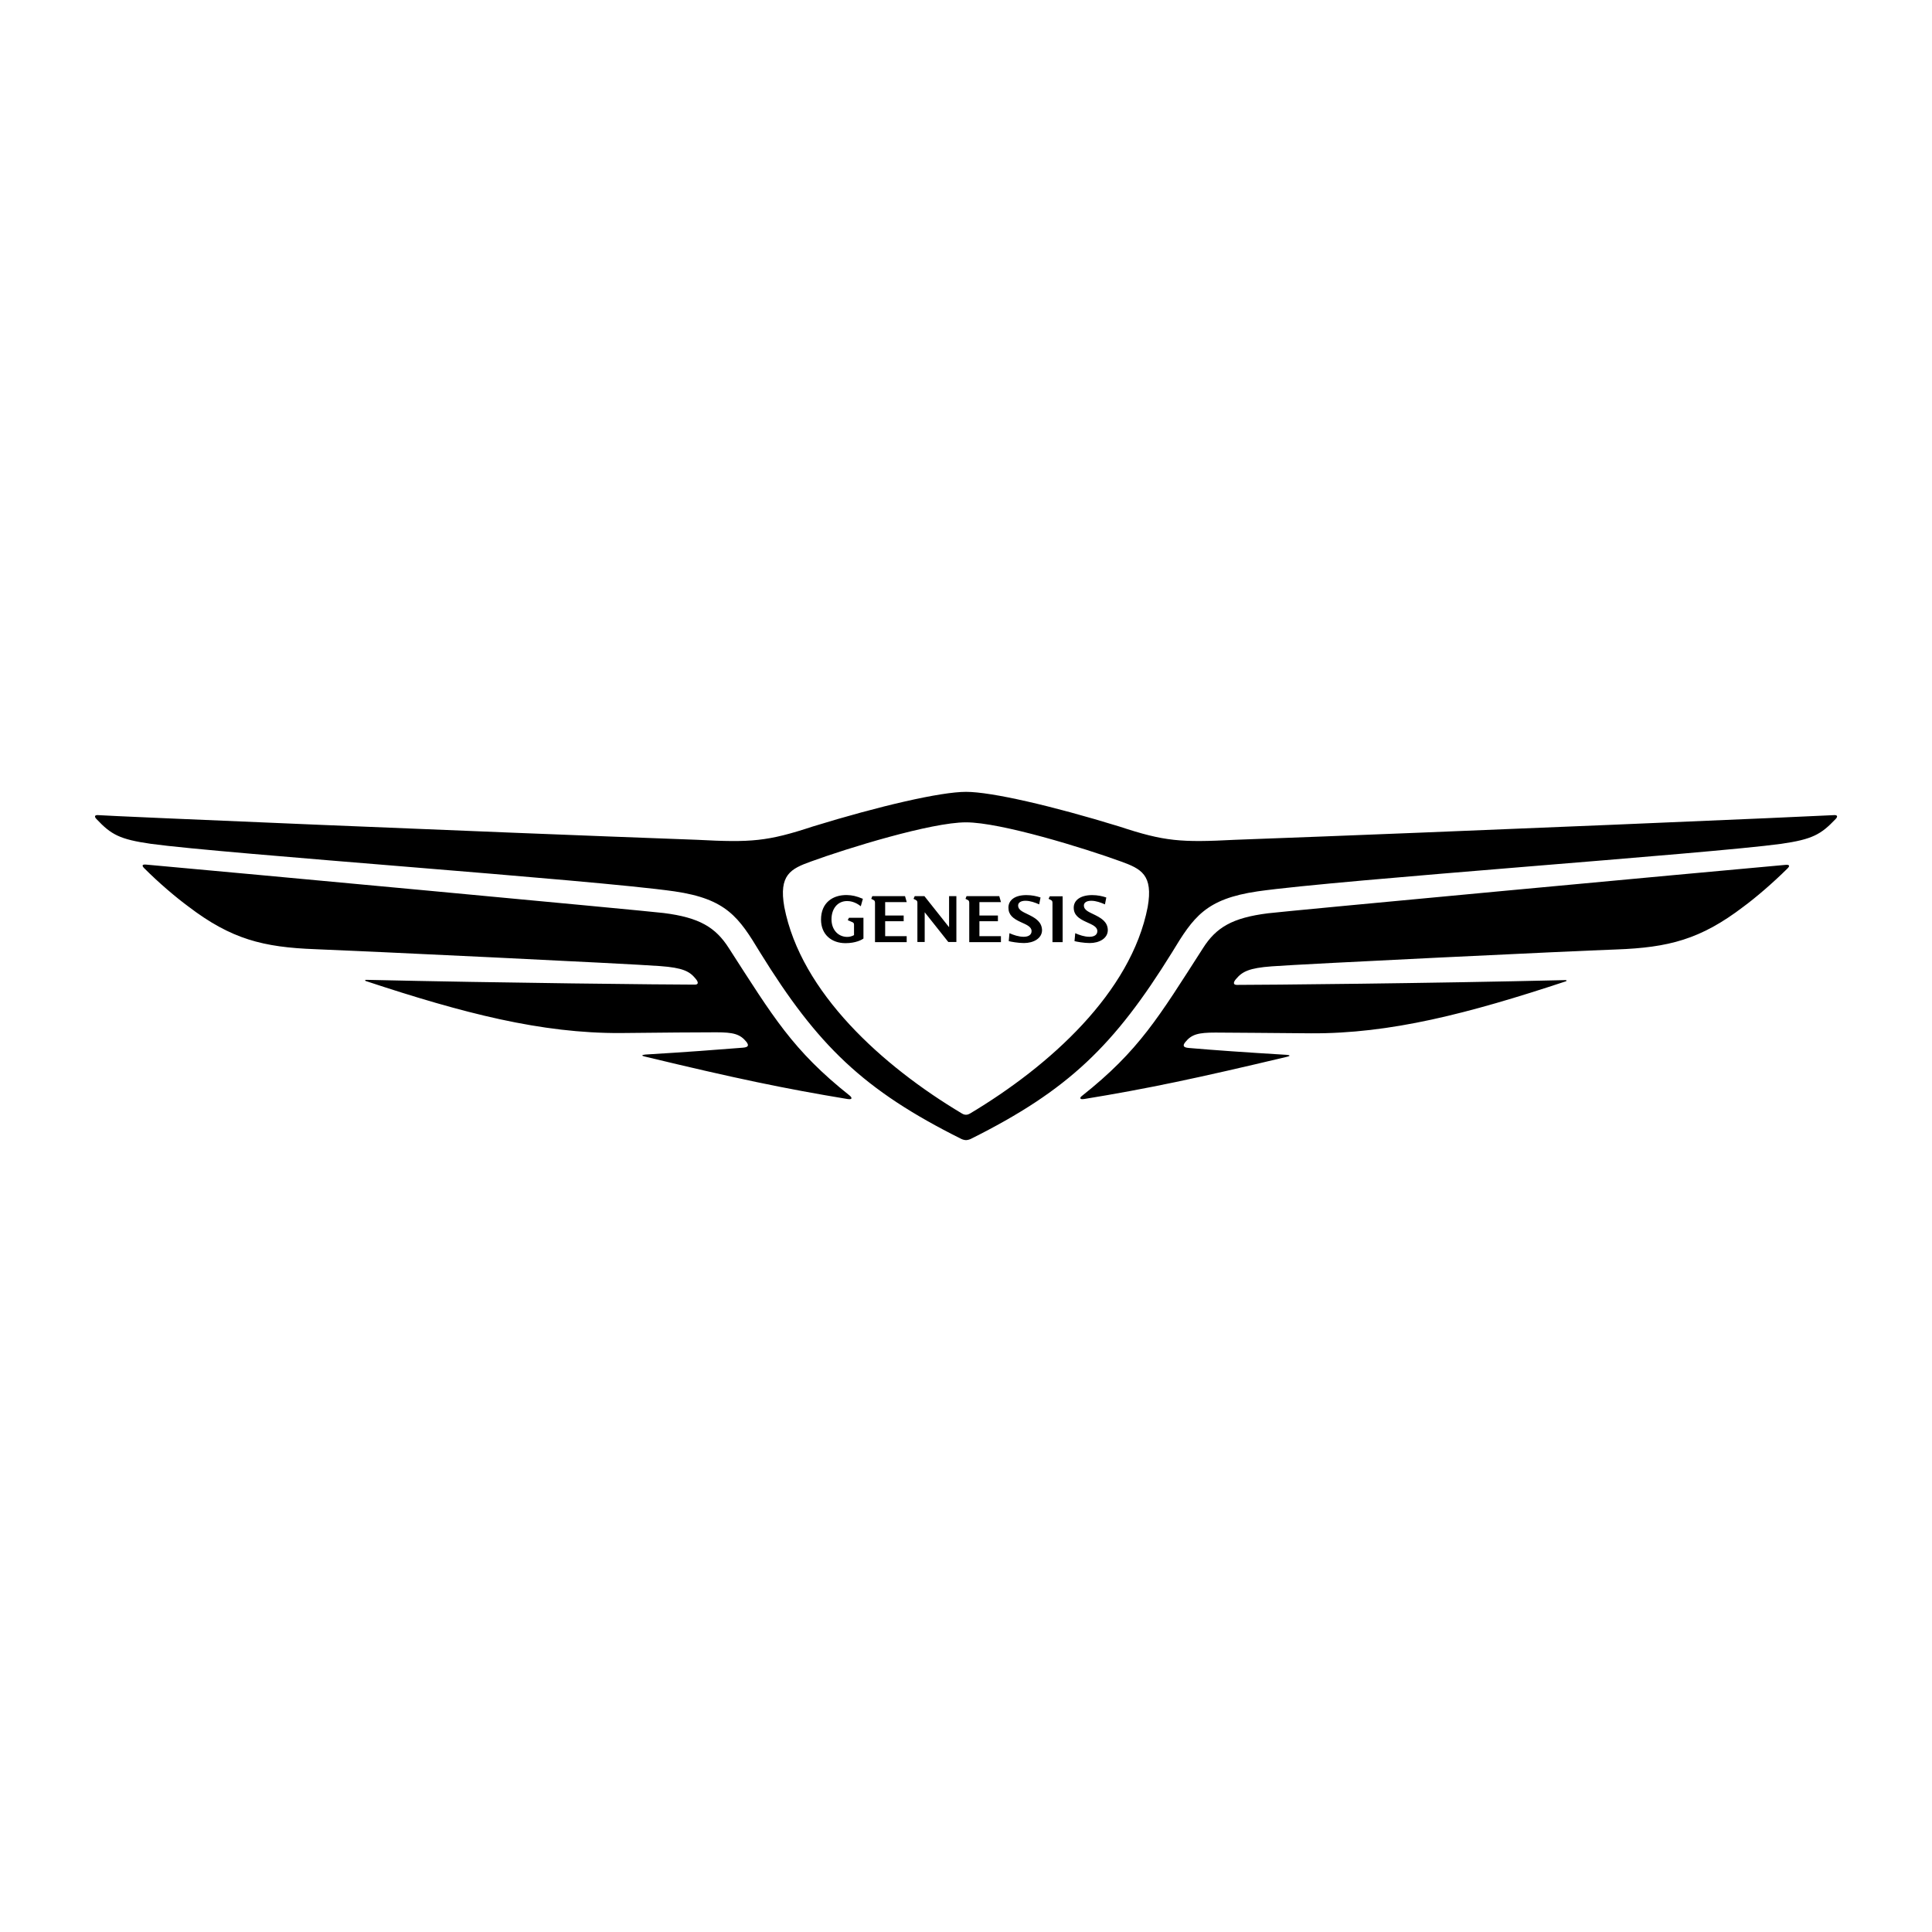
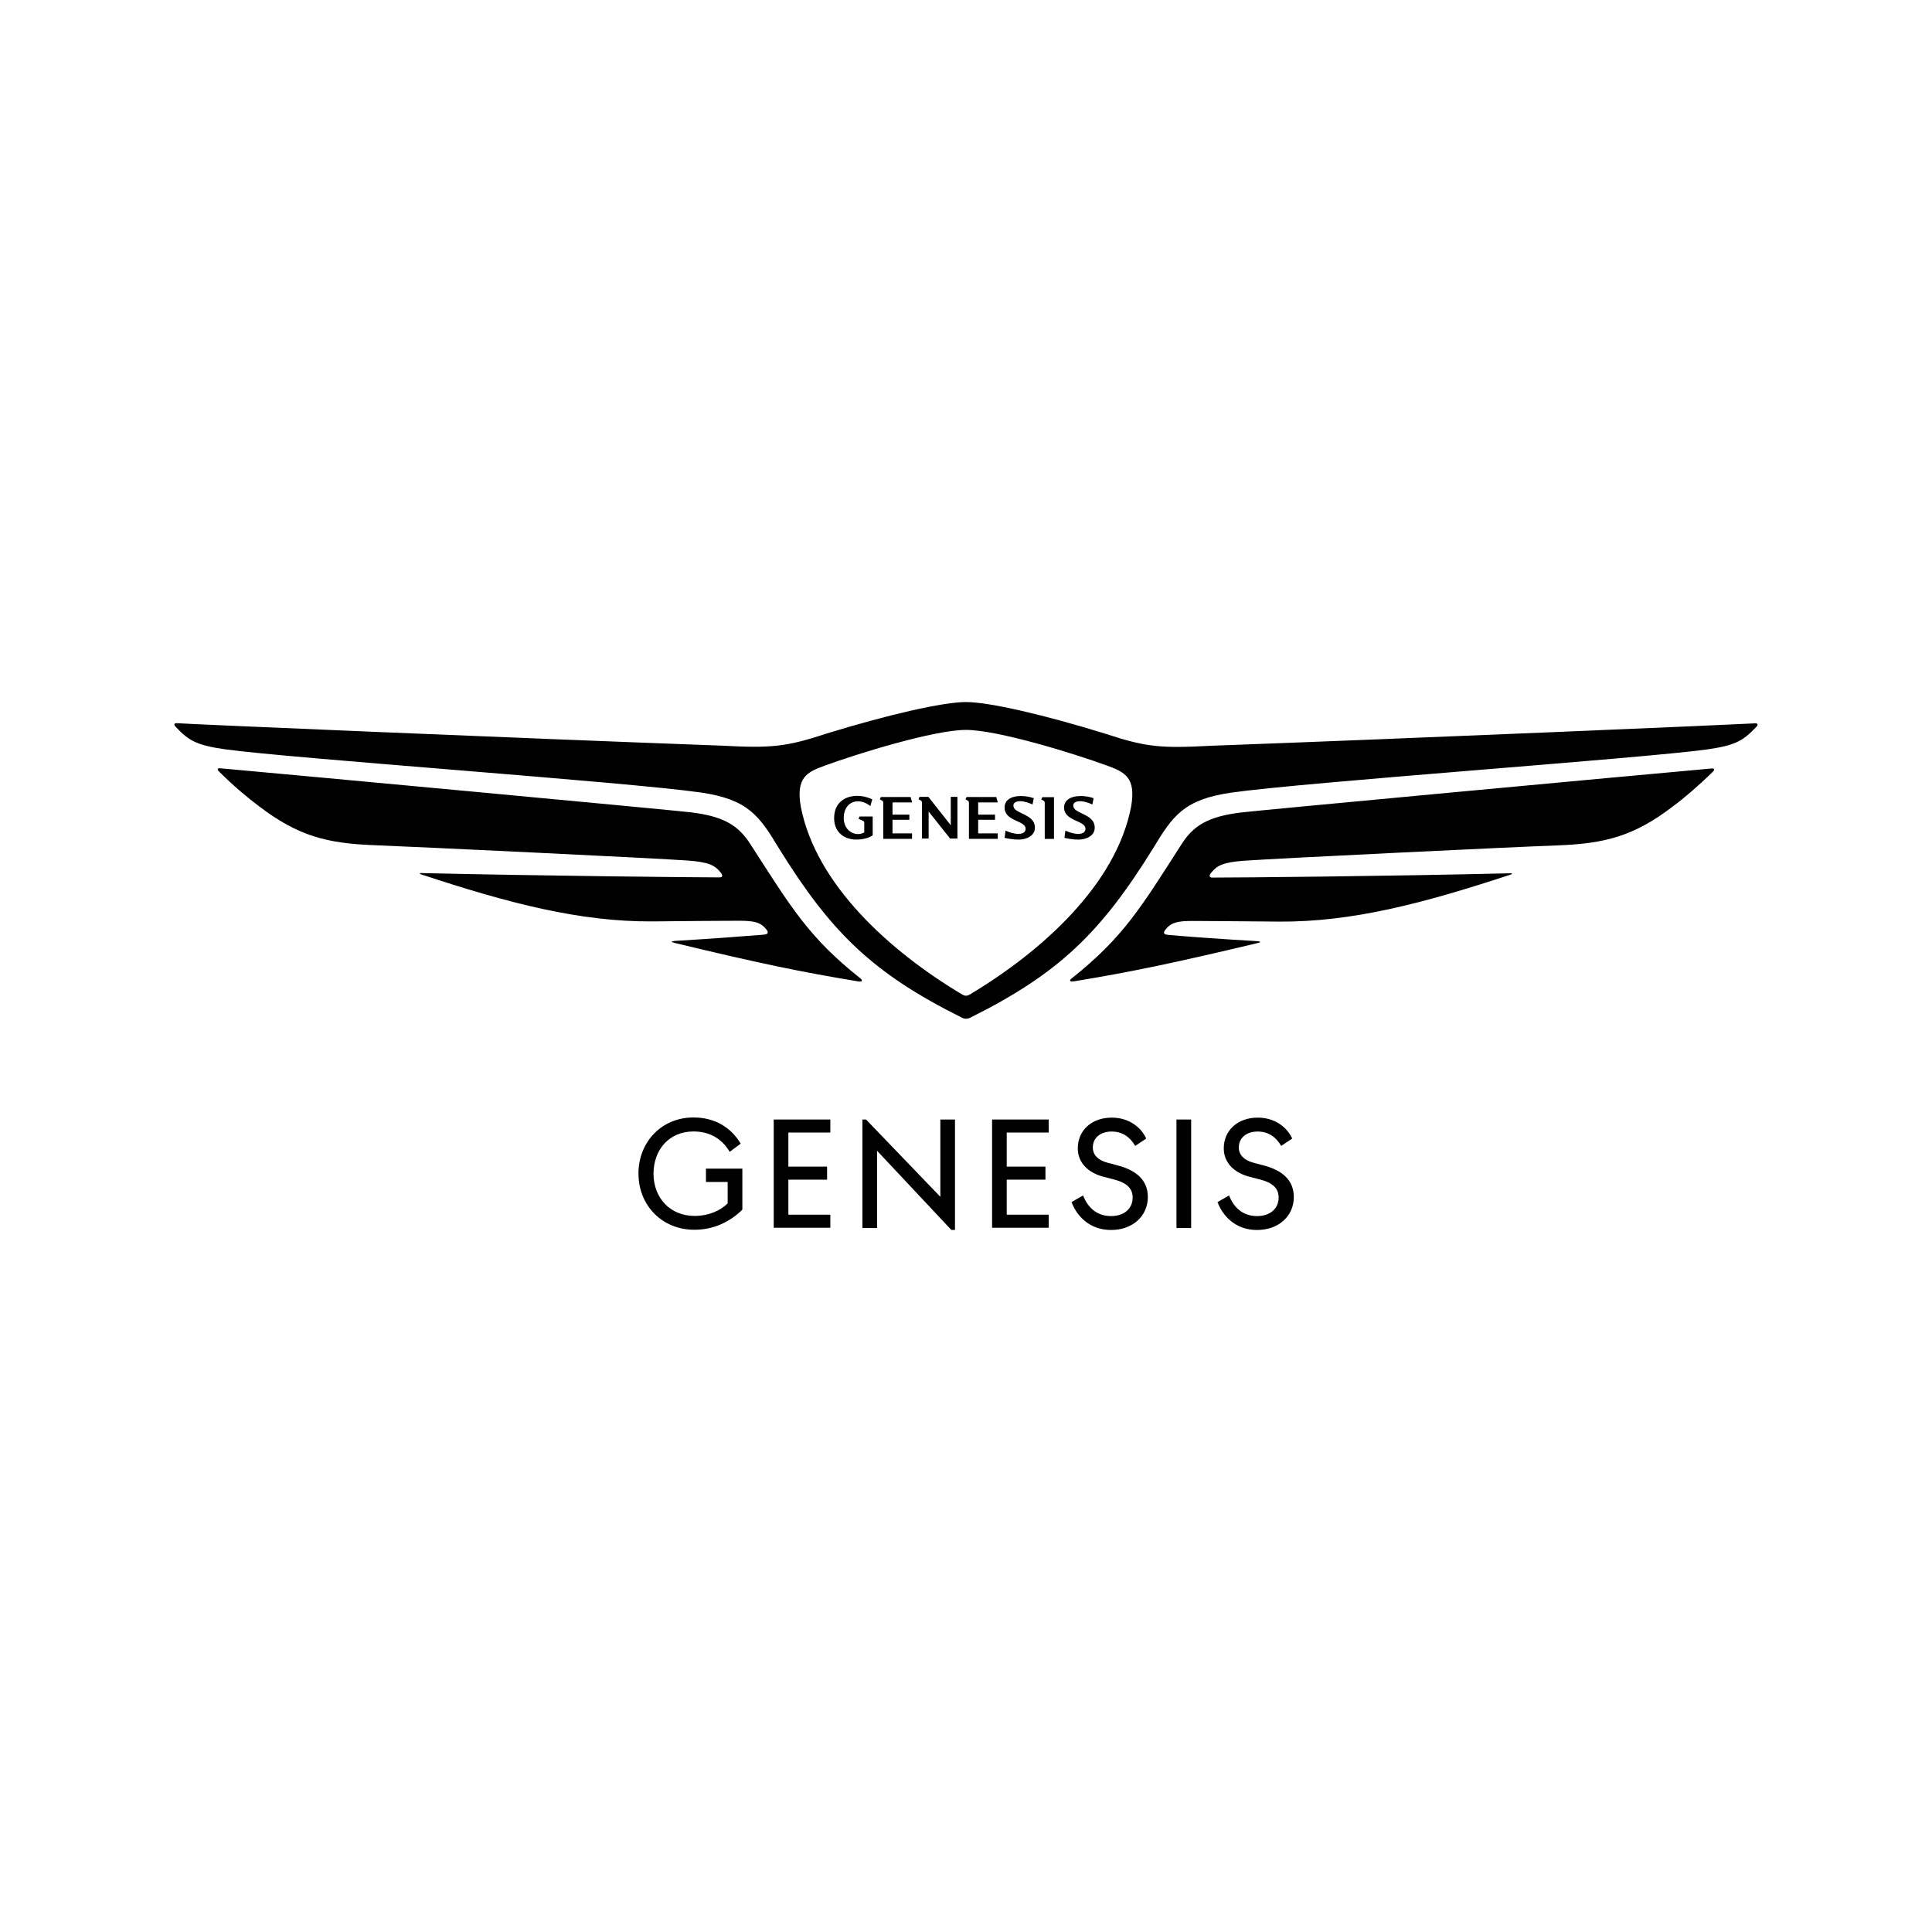
<svg xmlns="http://www.w3.org/2000/svg" id="Layer_1" data-name="Layer 1" width="500" height="500" viewBox="0 0 500 500">
  <rect width="500" height="500" fill="none" />
  <g>
-     <path d="m280.55,284.43c16.55-2.71,29-5.34,52.55-10.94.85-.19.85-.43-.12-.5-10.36-.62-19.18-1.24-25.33-1.78-1.47-.12-1.59-.62-.93-1.47,1.66-2.09,3.44-2.51,7.85-2.51,4.1,0,14.35.12,24.71.19,20.53.12,40.72-5.1,65.97-13.46.31-.12.19-.31-.12-.31-35.27.85-78.11,1.24-85.03,1.24-1.04,0-.93-.73-.19-1.55,1.59-1.89,3.36-2.82,9.2-3.25,8.16-.62,77.8-3.98,89.21-4.37,13.5-.5,21.77-2.59,32.87-11.06,3.25-2.4,7.54-6.07,11.41-9.9.62-.62.62-1.04-.54-.93-21.15,1.89-128.88,11.91-133.91,12.53-9.2,1.16-13.42,3.63-16.86,9.09-11.41,17.75-16.43,26.41-31.32,38.2-.58.43-.58.97.58.77Zm-30.55,4.06c-.19,0-.54,0-1.04-.31-20.61-12.3-41.68-31.32-45.98-53.44-1.47-8.35,1.66-9.9,6.92-11.79,9.44-3.44,31.09-10.13,40.1-10.13s30.66,6.69,40.1,10.13c5.22,1.89,8.39,3.44,6.92,11.79-4.29,22.12-25.33,41.1-45.98,53.44-.54.31-.85.31-1.04.31Zm-30.59-4.06c1.16.19,1.16-.31.54-.85-14.85-11.79-19.88-20.46-31.32-38.2-3.44-5.41-7.66-7.93-16.86-9.09-5.03-.62-112.76-10.63-133.91-12.53-1.16-.12-1.16.31-.54.93,3.87,3.87,8.16,7.5,11.41,9.9,11.1,8.47,19.37,10.56,32.87,11.06,11.41.43,81.05,3.75,89.21,4.37,5.88.43,7.66,1.35,9.2,3.25.73.85.85,1.55-.19,1.55-6.92,0-49.73-.43-85.03-1.24-.31,0-.43.19-.12.31,25.25,8.35,45.44,13.57,65.97,13.46,10.36-.12,20.61-.19,24.71-.19,4.41,0,6.19.43,7.85,2.51.62.85.54,1.35-.93,1.47-6.19.5-14.96,1.16-25.33,1.78-.93.12-.93.31-.12.5,23.59,5.68,36.04,8.28,52.59,11.02Zm30.59,10.63c.31,0,.85-.12,1.24-.31,25.33-12.64,37.16-24.21,52.05-48.22,5.57-9.2,8.7-13.88,22.2-15.85,21.15-3.02,116.62-9.71,135.49-12.3,8.04-1.16,10.25-2.4,14.04-6.38.62-.62.62-1.16-.54-1.04-2.4.19-97.68,4.29-154.87,6.38-14.04.73-18.21.43-29.93-3.44-17.36-5.34-33.1-8.97-39.67-8.97s-22.31,3.63-39.67,8.97c-11.72,3.87-15.93,4.18-29.93,3.44-57.15-2.09-152.43-6.15-154.87-6.38-1.16-.12-1.16.43-.54,1.04,3.75,3.98,5.95,5.22,14.04,6.38,18.83,2.59,114.34,9.28,135.49,12.3,13.5,1.97,16.67,6.69,22.2,15.85,14.85,24.01,26.68,35.57,52.05,48.22.39.19.89.31,1.24.31Z" />
-     <path d="m283.53,236.87c-1.47-.77-3.02-1.2-3.02-2.55,0-.66.62-1.2,1.89-1.2s2.47.46,3.56.93l.35-1.78c-1.01-.35-2.28-.62-3.67-.62-3.05,0-4.76,1.35-4.76,3.25s1.31,2.82,3.17,3.67c1.59.73,2.94,1.24,2.94,2.4,0,.89-.7,1.47-2.05,1.47-1.28,0-2.63-.46-3.67-.93l-.19,2.05c.5.15,2.47.5,3.94.5,2.47,0,4.68-1.2,4.68-3.36-.04-2.09-1.62-3.02-3.17-3.83Zm-48.88-3.44l-.43-1.51h-8.47l-.27.7.54.27c.35.15.43.39.43.81v10.13h8.2v-1.55h-5.57v-3.87h4.79v-1.47h-4.79v-3.48h5.57v-.04Zm31.86,3.44c-1.47-.77-3.02-1.2-3.02-2.55,0-.66.62-1.2,1.89-1.2s2.47.46,3.56.93l.35-1.78c-1.01-.35-2.28-.62-3.67-.62-3.05,0-4.64,1.35-4.64,3.25s1.24,2.82,3.05,3.67c1.59.73,2.94,1.24,2.94,2.4,0,.89-.7,1.47-2.05,1.47-1.28,0-2.63-.46-3.67-.93l-.19,2.05c.5.15,2.47.5,3.94.5,2.47,0,4.68-1.2,4.68-3.36-.08-2.09-1.62-3.02-3.17-3.83Zm4.87-4.25l.54.27c.39.19.46.39.46.81v10.13h2.63v-11.87h-3.33l-.31.66Zm-12.34.81l-.43-1.51h-8.47l-.27.7.54.27c.35.15.43.39.43.81v10.13h8.2v-1.55h-5.57v-3.87h4.79v-1.47h-4.79v-3.48h5.57v-.04Zm-13.42,6.53l-6.38-8.04h-2.51l-.31.7.54.27c.39.19.46.39.46.77v10.13h1.89v-7.7l6.11,7.7h2.09v-11.87h-1.89v8.04Zm-26.22-1.82l1.16.5c.35.15.46.31.46.7v2.67c-.5.27-1.16.5-1.89.46-2.28-.08-3.94-1.89-3.94-4.56s1.51-4.72,4.06-4.72c.62,0,2.05.15,3.52,1.35l.54-1.93c-1.74-.73-2.78-.93-4.1-.97-3.67-.08-6.73,1.97-6.73,6.34,0,3.91,2.75,6.11,6.34,6.11,2.67,0,4.25-.89,4.64-1.2v-5.37h-3.75l-.31.62Z" />
+     <path d="M277.8,253.99c15.04-2.46,26.36-4.85,47.76-9.95.77-.18.77-.39-.11-.46-9.42-.56-17.43-1.12-23.02-1.62-1.34-.11-1.44-.56-.84-1.34,1.51-1.9,3.13-2.28,7.14-2.28,3.72,0,13.04.1,22.45.17,18.66.1,37.01-4.64,59.95-12.23.28-.1.18-.28-.1-.28-32.09.78-70.99,1.12-77.28,1.12-.95,0-.84-.67-.17-1.41,1.44-1.72,3.05-2.57,8.36-2.95,7.42-.56,70.71-3.62,81.08-3.97,12.26-.46,19.79-2.35,29.87-10.05,2.95-2.18,6.85-5.52,10.37-9,.56-.56.56-.95-.49-.84-19.22,1.72-117.13,10.82-121.7,11.38-8.36,1.06-12.19,3.3-15.32,8.26-10.37,16.13-14.94,24-28.47,34.72-.53.42-.53.88.53.7M250,257.68c-.18,0-.49,0-.95-.28-18.73-11.17-37.88-28.47-41.79-48.57-1.33-7.59,1.51-9,6.29-10.72,8.57-3.13,28.26-9.21,36.44-9.21s27.87,6.08,36.44,9.21c4.74,1.72,7.63,3.13,6.29,10.72-3.9,20.1-23.02,37.36-41.78,48.57-.46.28-.77.28-.95.28M222.2,253.99c1.05.18,1.05-.28.49-.77-13.53-10.72-18.06-18.59-28.47-34.72-3.13-4.92-6.96-7.21-15.32-8.26-4.57-.56-102.48-9.67-121.7-11.39-1.05-.11-1.05.28-.49.84,3.52,3.52,7.42,6.82,10.37,9,10.09,7.7,17.61,9.59,29.87,10.05,10.37.39,73.66,3.41,81.08,3.97,5.34.39,6.96,1.23,8.36,2.95.67.77.77,1.41-.18,1.41-6.29,0-45.2-.39-77.28-1.12-.28,0-.39.17-.11.28,22.95,7.59,41.29,12.33,59.96,12.23,9.42-.1,18.73-.17,22.46-.17,4,0,5.62.39,7.13,2.28.56.77.49,1.23-.84,1.33-5.62.46-13.6,1.05-23.02,1.62-.85.1-.85.28-.11.46,21.44,5.17,32.75,7.55,47.8,10.02M250,263.65c.28,0,.77-.1,1.12-.28,23.02-11.49,33.77-22,47.3-43.82,5.06-8.36,7.91-12.62,20.17-14.41,19.22-2.74,106.03-8.82,123.14-11.18,7.35-1.05,9.31-2.18,12.76-5.8.56-.56.56-1.05-.49-.95-2.18.18-88.77,3.9-140.75,5.8-12.76.67-16.55.39-27.2-3.13-15.78-4.88-30.05-8.19-36.06-8.19s-20.28,3.3-36.06,8.15c-10.65,3.52-14.48,3.8-27.2,3.13-51.94-1.9-138.57-5.59-140.75-5.8-1.05-.1-1.05.39-.49.95,3.41,3.62,5.41,4.74,12.76,5.8,17.11,2.36,103.92,8.43,123.14,11.18,12.26,1.79,15.15,6.08,20.17,14.41,13.53,21.82,24.25,32.33,47.3,43.82.35.21.84.32,1.12.32" />
+     <path d="M280.5,210.76c-1.33-.7-2.74-1.09-2.74-2.32,0-.6.56-1.09,1.72-1.09s2.25.42,3.23.84l.32-1.62c-.91-.32-2.07-.56-3.34-.56-2.78,0-4.32,1.23-4.32,2.95s1.2,2.56,2.88,3.34c1.44.67,2.67,1.12,2.67,2.18,0,.81-.64,1.33-1.86,1.33-1.16,0-2.39-.42-3.34-.84l-.24,1.86c.46.14,2.25.46,3.58.46,2.25,0,4.25-1.09,4.25-3.06s-1.41-2.74-2.81-3.48M236.05,207.63l-.39-1.37h-7.7l-.25.63.49.25c.31.14.39.35.39.74v9.21h7.45v-1.41h-5.06v-3.52h4.36v-1.33h-4.36v-3.16h5.06v-.03ZM265.01,210.76c-1.34-.7-2.74-1.09-2.74-2.32,0-.6.56-1.09,1.72-1.09s2.25.42,3.23.84l.32-1.62c-.91-.32-2.07-.56-3.34-.56-2.78,0-4.22,1.23-4.22,2.95s1.12,2.56,2.78,3.34c1.44.67,2.67,1.12,2.67,2.18,0,.81-.63,1.33-1.86,1.33-1.16,0-2.39-.42-3.34-.84l-.24,1.86c.46.14,2.25.46,3.59.46,2.25,0,4.25-1.09,4.25-3.06s-1.41-2.74-2.81-3.48M269.47,206.9l.49.25c.35.17.42.35.42.74v9.21h2.39v-10.79h-3.02l-.28.6ZM258.22,207.63l-.39-1.37h-7.7l-.25.63.49.25c.32.14.39.35.39.74v9.21h7.45v-1.41h-5.06v-3.52h4.36v-1.33h-4.36v-3.16h5.06v-.03ZM246.06,213.57l-5.8-7.35h-2.28l-.28.63.49.25c.35.17.42.35.42.7v9.21h1.72v-6.99l5.55,6.99h1.9v-10.79h-1.72v7.35ZM222.2,211.92l1.05.46c.32.14.42.28.42.63v2.42c-.46.25-1.05.46-1.72.42-2.07-.1-3.59-1.76-3.59-4.18s1.37-4.29,3.69-4.29c.56,0,1.86.14,3.2,1.23l.49-1.76c-1.58-.67-2.53-.84-3.72-.88-3.34-.07-6.15,1.79-6.15,5.76,0,3.55,2.49,5.55,5.76,5.55,2.42,0,3.86-.81,4.22-1.09v-4.88h-3.41l-.25.6Z" />
+     <path d="M165.23,303.75c0-8.19,5.97-14.55,14.23-14.55,5.62,0,9.77,2.64,12.23,6.78l-2.85,2.11c-1.9-3.23-4.99-5.27-9.38-5.27-6.29,0-10.33,4.74-10.33,10.93s4.22,10.93,10.65,10.93c3.58,0,6.78-1.41,8.54-3.27v-5.52h-5.62v-3.45h9.42v10.62c-3.09,3.05-7.31,5.2-12.37,5.2-8.4.04-14.51-6.32-14.51-14.51" />
+     <polygon points="200.24 289.73 214.89 289.73 214.89 293.1 204.03 293.1 204.03 301.92 214.05 301.92 214.05 305.3 204.03 305.3 204.03 314.36 214.89 314.36 214.89 317.74 200.24 317.74 200.24 289.73" />
+     <polygon points="226.98 297.81 226.98 317.81 223.19 317.81 223.19 289.73 224.13 289.73 243.36 309.73 243.36 289.73 247.15 289.73 247.15 318.3 246.2 318.3 226.98 297.81" />
+     <polygon points="256.75 289.73 271.4 289.73 271.4 293.1 260.54 293.1 260.54 301.92 270.56 301.92 270.56 305.3 260.54 305.3 260.54 314.36 271.4 314.36 271.4 317.74 256.75 317.74 256.75 289.73" />
+     <path d="M277.31,311.1l2.99-1.72c1.2,3.06,3.48,5.34,7.24,5.34,3.51,0,5.59-2.04,5.59-4.78,0-2.28-1.37-3.76-4.64-4.64l-2.85-.74c-3.97-1.02-6.71-3.59-6.71-7.38,0-4.5,3.44-7.94,8.82-7.94,4.43,0,7.59,2.53,8.89,5.42l-2.85,1.9c-1.33-2.32-3.37-3.72-6.08-3.72-2.99,0-4.89,1.69-4.89,4.11,0,1.93,1.37,3.3,3.69,3.93l2.78.74c4.82,1.27,7.77,3.83,7.77,8.19,0,4.89-3.94,8.51-9.52,8.51s-8.86-3.62-10.23-7.21" />
+     <rect x="304.47" y="289.73" width="3.8" height="28.08" />
+     <path d="M315.09,311.1l2.99-1.72c1.2,3.06,3.48,5.34,7.24,5.34,3.51,0,5.59-2.04,5.59-4.78,0-2.28-1.37-3.76-4.64-4.64l-2.85-.74c-3.97-1.02-6.71-3.59-6.71-7.38,0-4.5,3.45-7.94,8.82-7.94,4.43,0,7.59,2.53,8.89,5.42l-2.85,1.9c-1.33-2.32-3.37-3.72-6.08-3.72-2.99,0-4.89,1.69-4.89,4.11,0,1.93,1.37,3.3,3.69,3.93l2.78.74c4.82,1.27,7.77,3.83,7.77,8.19,0,4.89-3.93,8.51-9.52,8.51s-8.86-3.62-10.23-7.21" />
  </g>
</svg>
